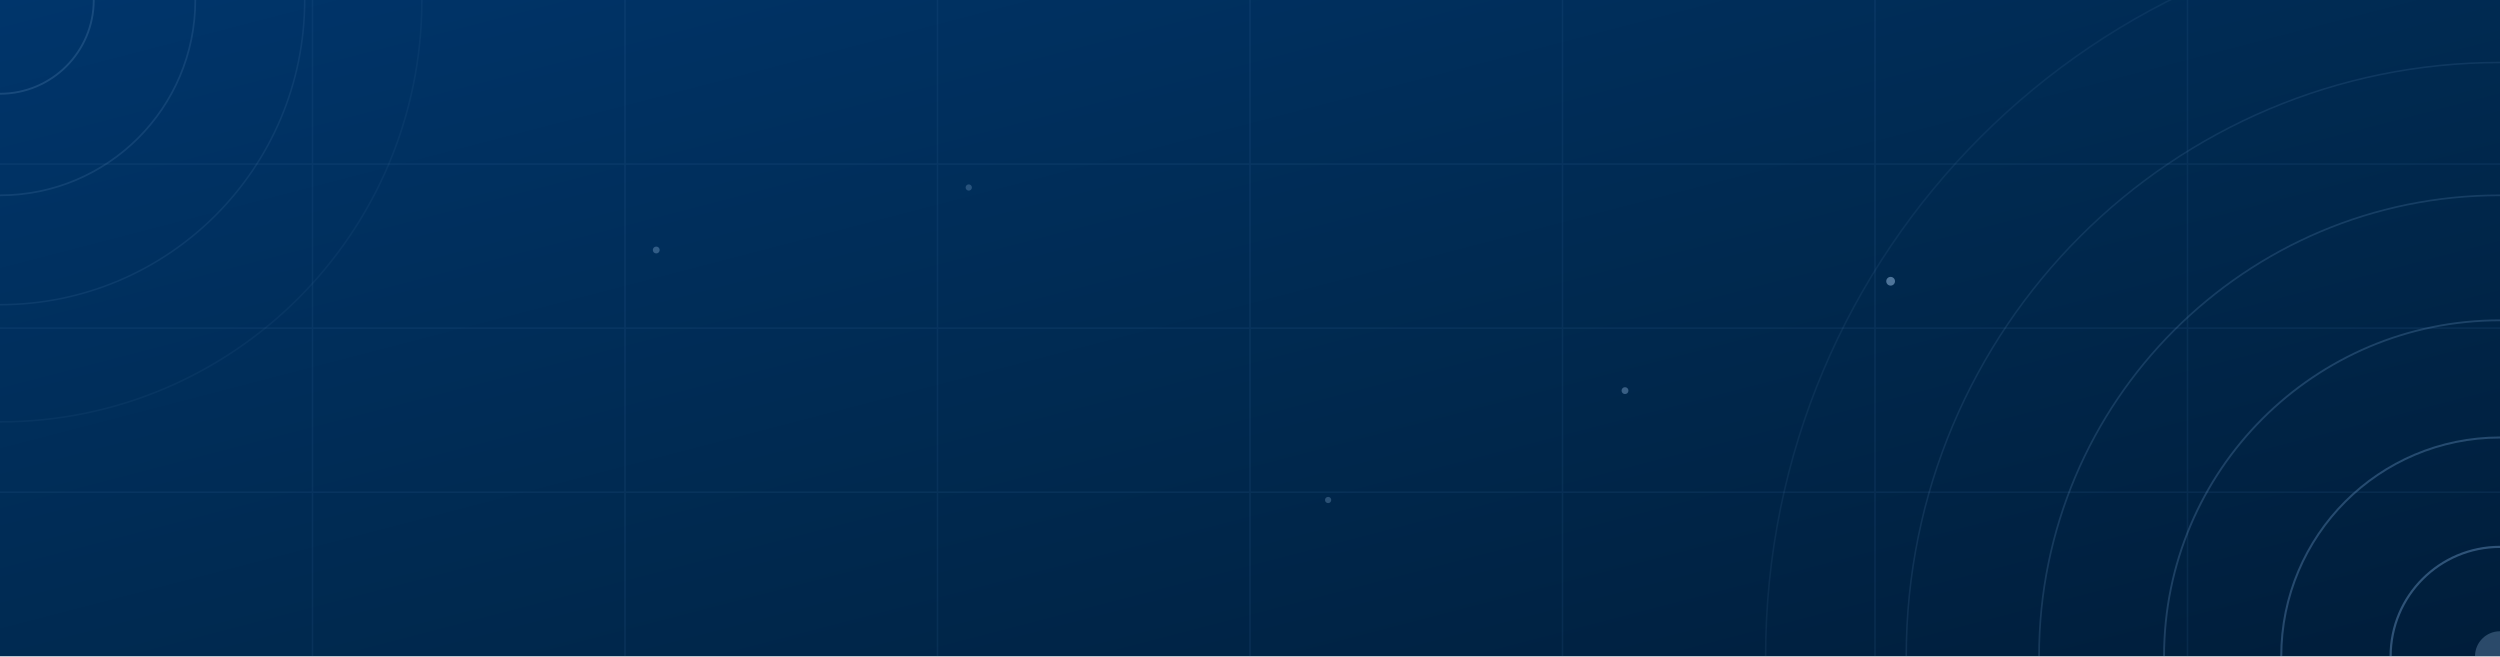
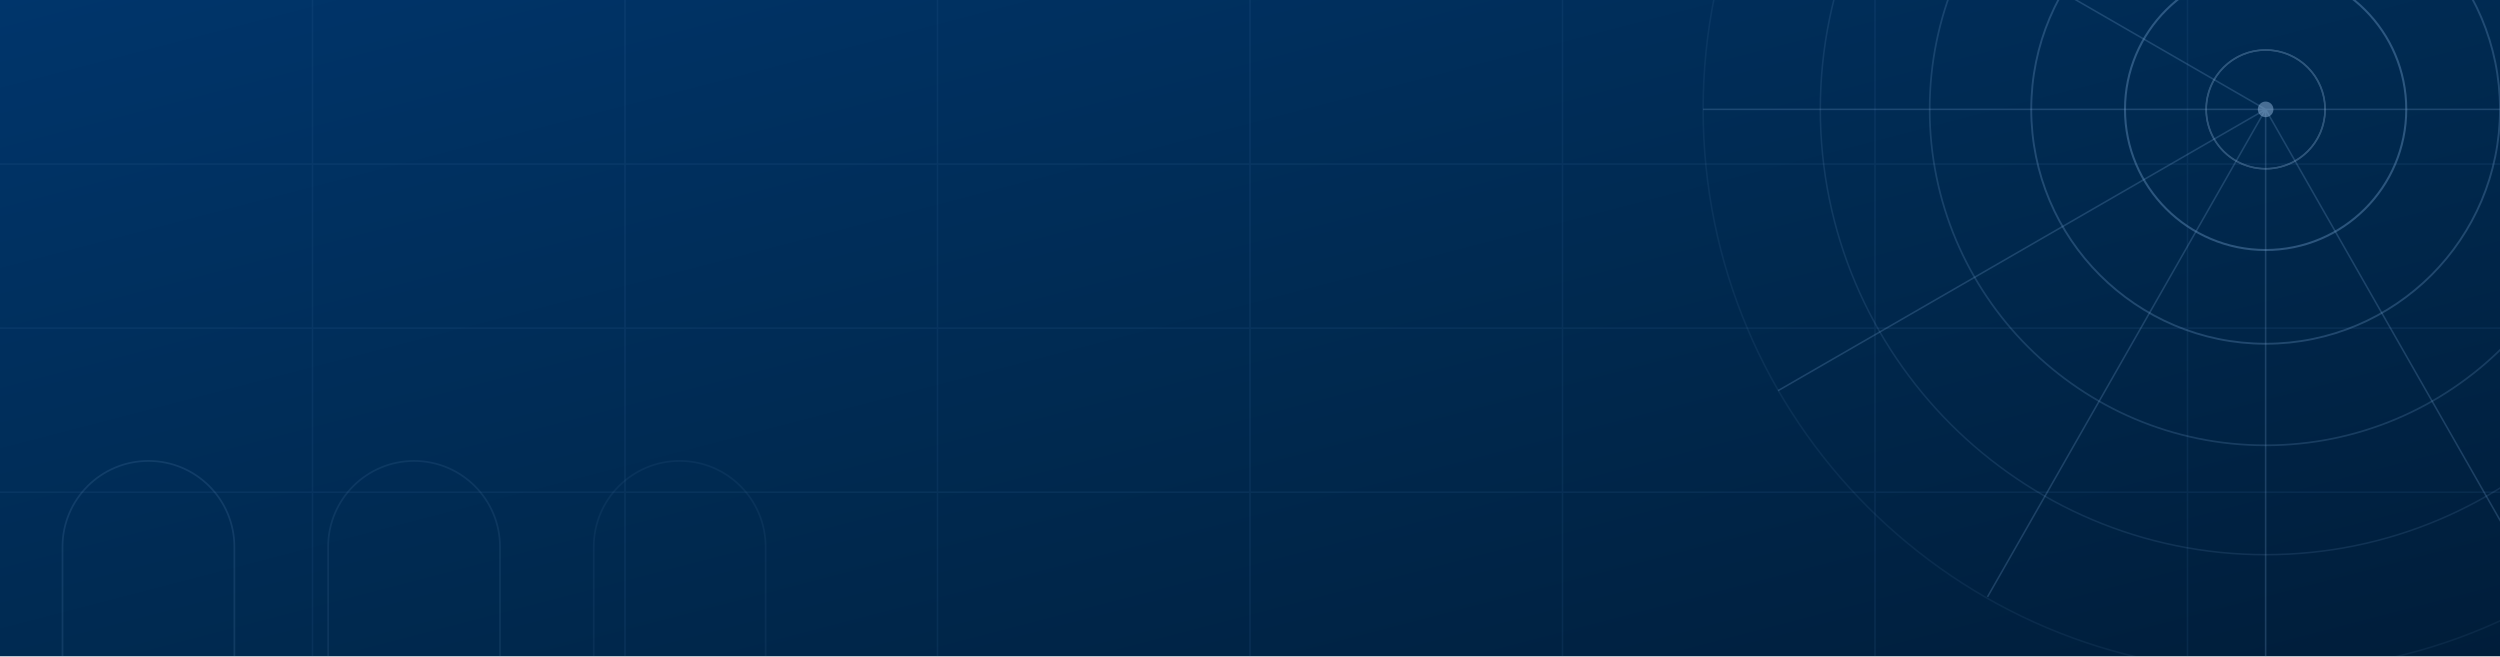
<svg xmlns="http://www.w3.org/2000/svg" viewBox="0 0 1600 420" preserveAspectRatio="xMidYMid slice">
  <defs>
    <linearGradient id="bg" x1="0" y1="0" x2="1" y2="1">
      <stop offset="0" stop-color="#00356b" />
      <stop offset="0.55" stop-color="#00294f" />
      <stop offset="1" stop-color="#001d3a" />
    </linearGradient>
  </defs>
  <rect width="1600" height="420" fill="url(#bg)" />
  <g stroke="#3d6ea3" stroke-width="1" opacity="0.14">
    <path d="M0 105 H1600 M0 210 H1600 M0 315 H1600" />
    <path d="M200 0 V420 M400 0 V420 M600 0 V420 M800 0 V420 M1000 0 V420 M1200 0 V420 M1400 0 V420" />
  </g>
  <g fill="none" stroke="#6f9cc9">
-     <path d="M1600 420 m -70 0 a 70 70 0 0 1 70 -70" stroke-width="1.4" opacity="0.42" />
-     <path d="M1600 420 m -140 0 a 140 140 0 0 1 140 -140" stroke-width="1.3" opacity="0.34" />
-     <path d="M1600 420 m -215 0 a 215 215 0 0 1 215 -215" stroke-width="1.2" opacity="0.26" />
-     <path d="M1600 420 m -295 0 a 295 295 0 0 1 295 -295" stroke-width="1.1" opacity="0.2" />
-     <path d="M1600 420 m -380 0 a 380 380 0 0 1 380 -380" stroke-width="1" opacity="0.14" />
-     <path d="M1600 420 m -470 0 a 470 470 0 0 1 470 -470" stroke-width="1" opacity="0.09" />
+     <circle cx="1450" cy="70" r="90" stroke-width="1.3" opacity="0.4" />
+     <circle cx="1450" cy="70" r="150" stroke-width="1.2" opacity="0.3" />
+     <circle cx="1450" cy="70" r="215" stroke-width="1.1" opacity="0.22" />
+     <circle cx="1450" cy="70" r="285" stroke-width="1" opacity="0.15" />
+     <circle cx="1450" cy="70" r="360" stroke-width="1" opacity="0.09" />
  </g>
-   <circle cx="1600" cy="420" r="16" fill="#8fb4d9" opacity="0.3" />
-   <g fill="none" stroke="#6f9cc9">
-     <path d="M0 0 m 60 0 a 60 60 0 0 1 -60 60" stroke-width="1.2" opacity="0.22" />
-     <path d="M0 0 m 125 0 a 125 125 0 0 1 -125 125" stroke-width="1.1" opacity="0.16" />
-     <path d="M0 0 m 195 0 a 195 195 0 0 1 -195 195" stroke-width="1" opacity="0.11" />
-     <path d="M0 0 m 270 0 a 270 270 0 0 1 -270 270" stroke-width="1" opacity="0.07" />
+   <g stroke="#6f9cc9" stroke-width="1" opacity="0.26">
+     <path d="M1450 70 L 1450 430 M1450 70 L 1272 382 M1450 70 L 1138 250 M1450 70 L 1090 70 M1450 70 L 1138 -110 M1450 70 L 1810 70 M1450 70 L 1628 382" />
  </g>
-   <g fill="#8fb4d9">
-     <circle cx="1210" cy="180" r="2.8" opacity="0.55" />
-     <circle cx="1040" cy="250" r="2.2" opacity="0.4" />
-     <circle cx="850" cy="320" r="2" opacity="0.3" />
-     <circle cx="420" cy="160" r="2.2" opacity="0.35" />
-     <circle cx="620" cy="120" r="2" opacity="0.28" />
+   <g fill="none" stroke="#8fb4d9" stroke-width="1" opacity="0.32">
+     <circle cx="1450" cy="70" r="38" />
+     <path d="M1450 32 a38 38 0 0 1 33 19 M1450 32 a38 38 0 0 0 -33 19 M1417 51 a38 38 0 0 0 0 38 M1483 51 a38 38 0 0 1 0 38 M1417 89 a38 38 0 0 0 33 19 M1483 89 a38 38 0 0 1 -33 19" />
+   </g>
+   <circle cx="1450" cy="70" r="5" fill="#8fb4d9" opacity="0.5" />
+   <g fill="none" stroke="#6f9cc9" stroke-width="1.1">
+     <path d="M40 420 V 350 a55 55 0 0 1 110 0 V 420" opacity="0.16" />
+     <path d="M210 420 V 350 a55 55 0 0 1 110 0 V 420" opacity="0.12" />
+     <path d="M380 420 V 350 a55 55 0 0 1 110 0 V 420" opacity="0.08" />
  </g>
</svg>
